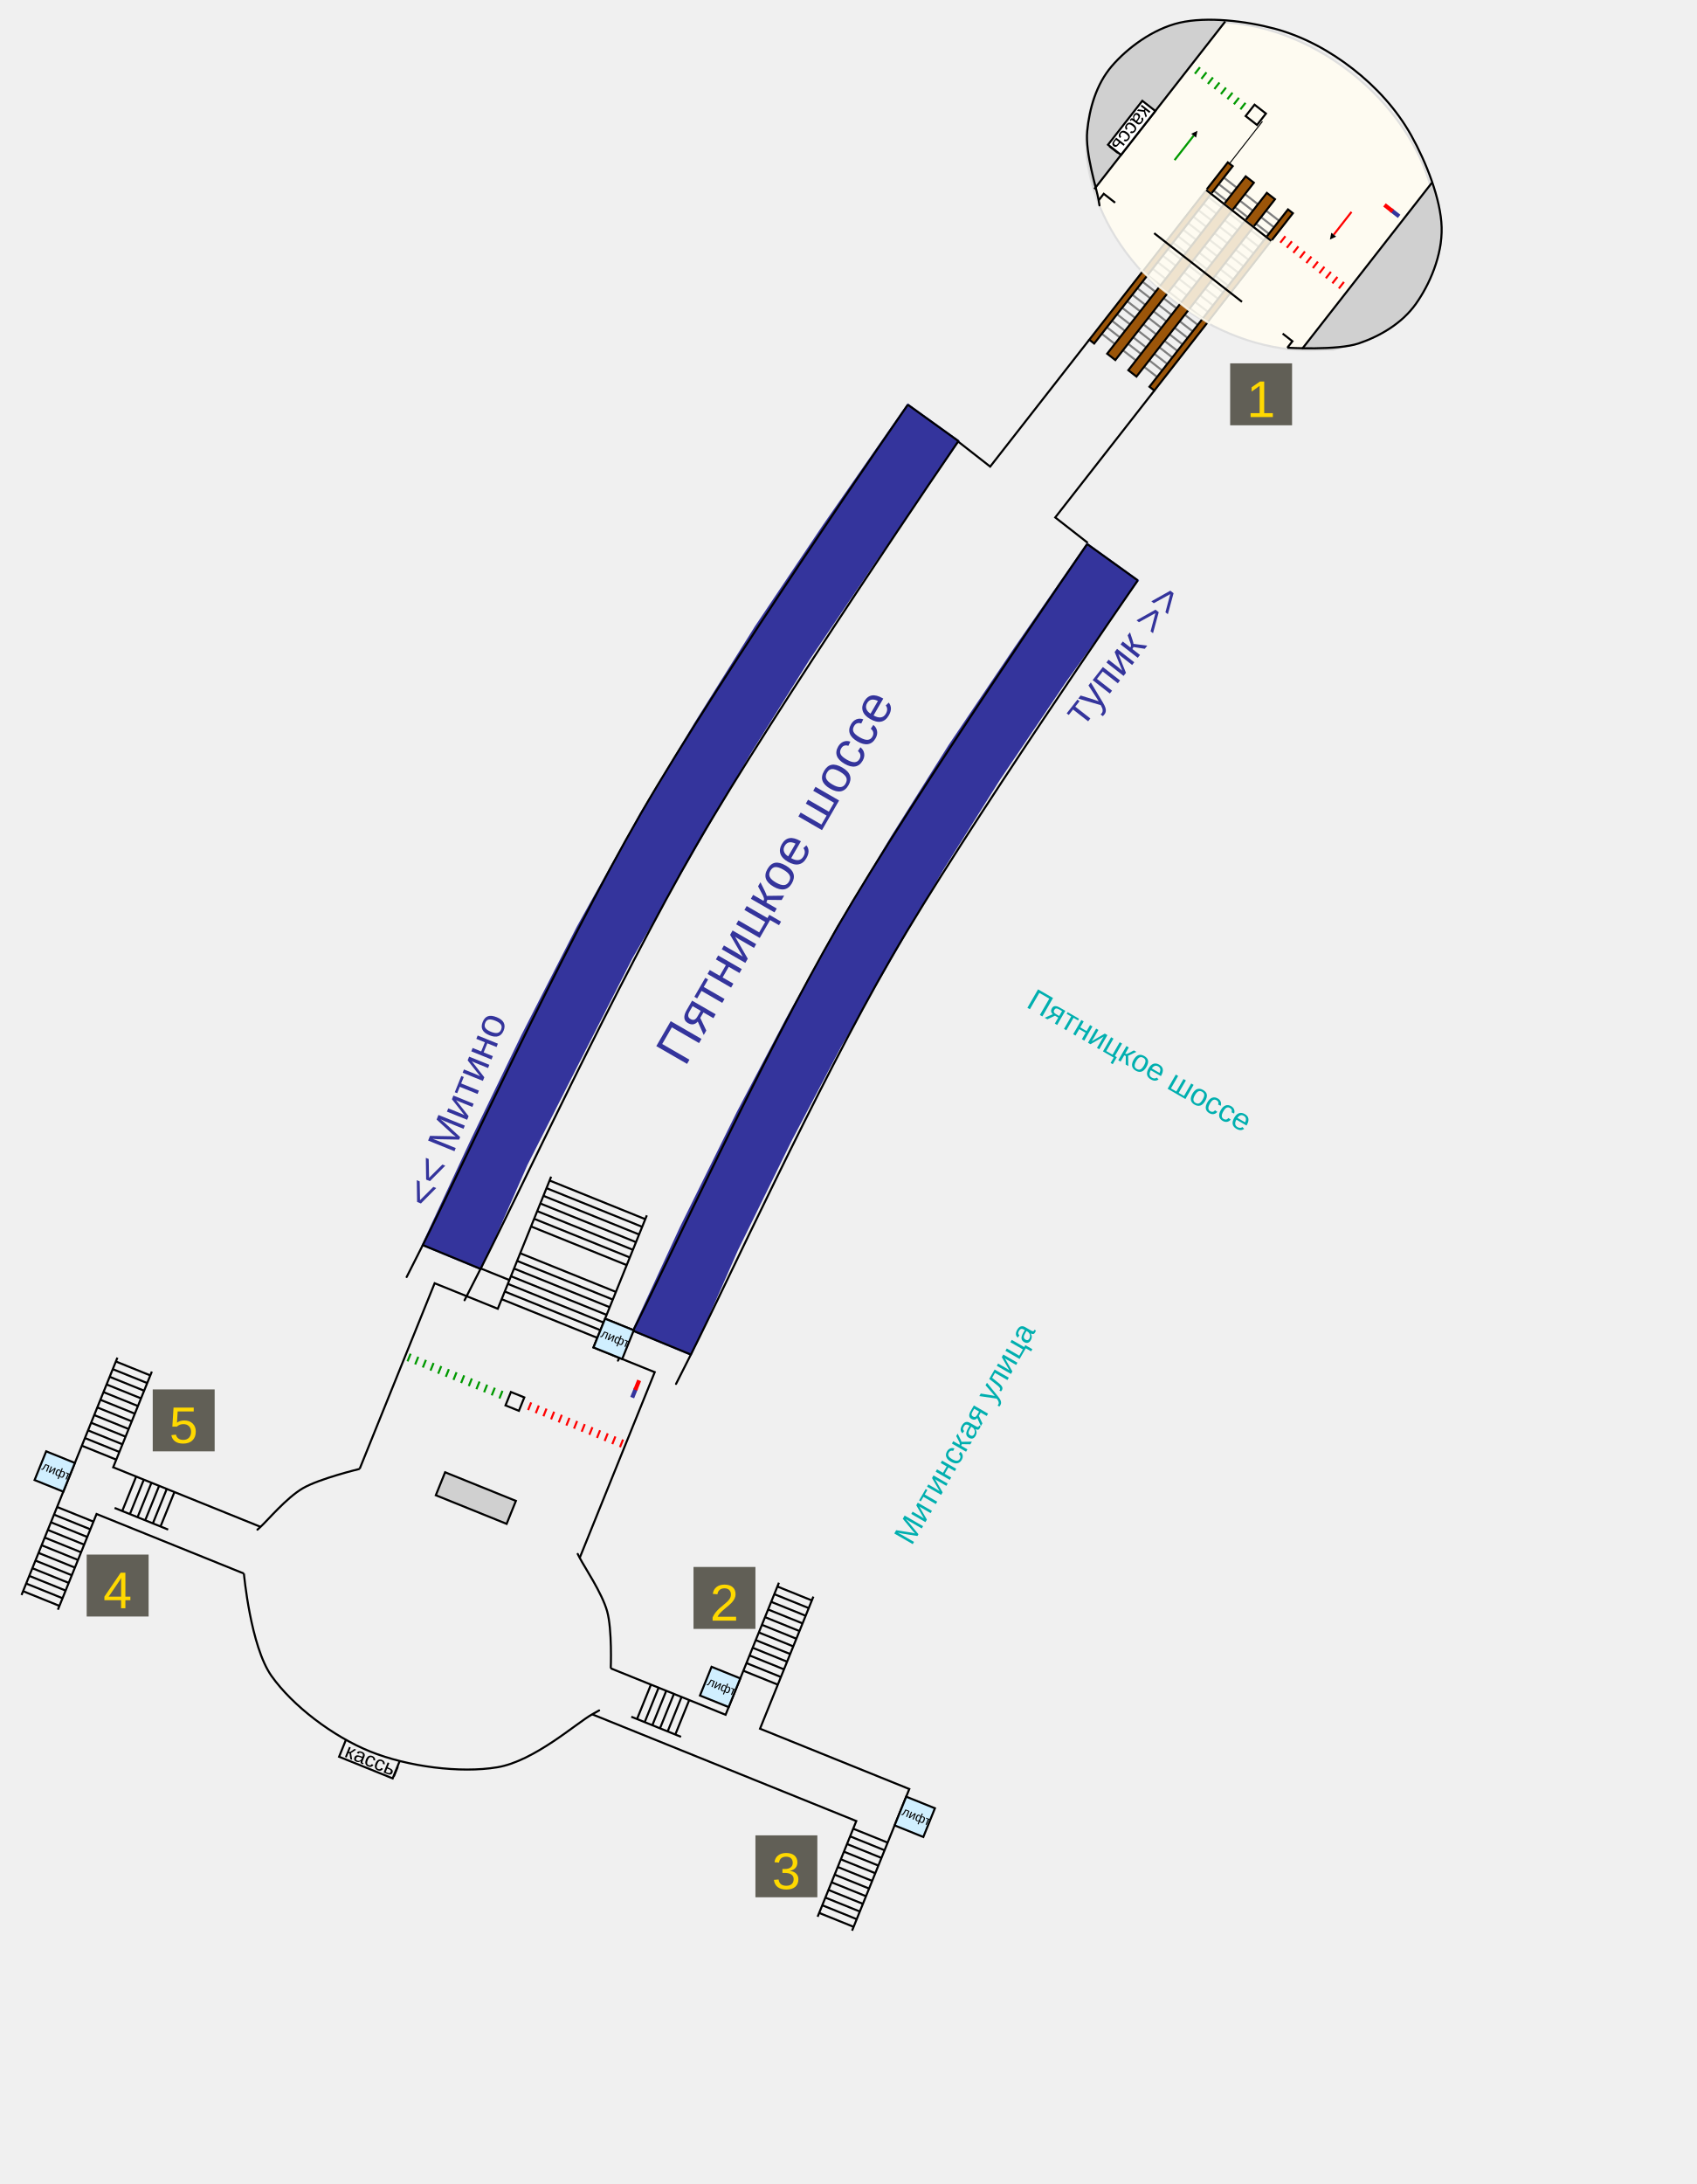
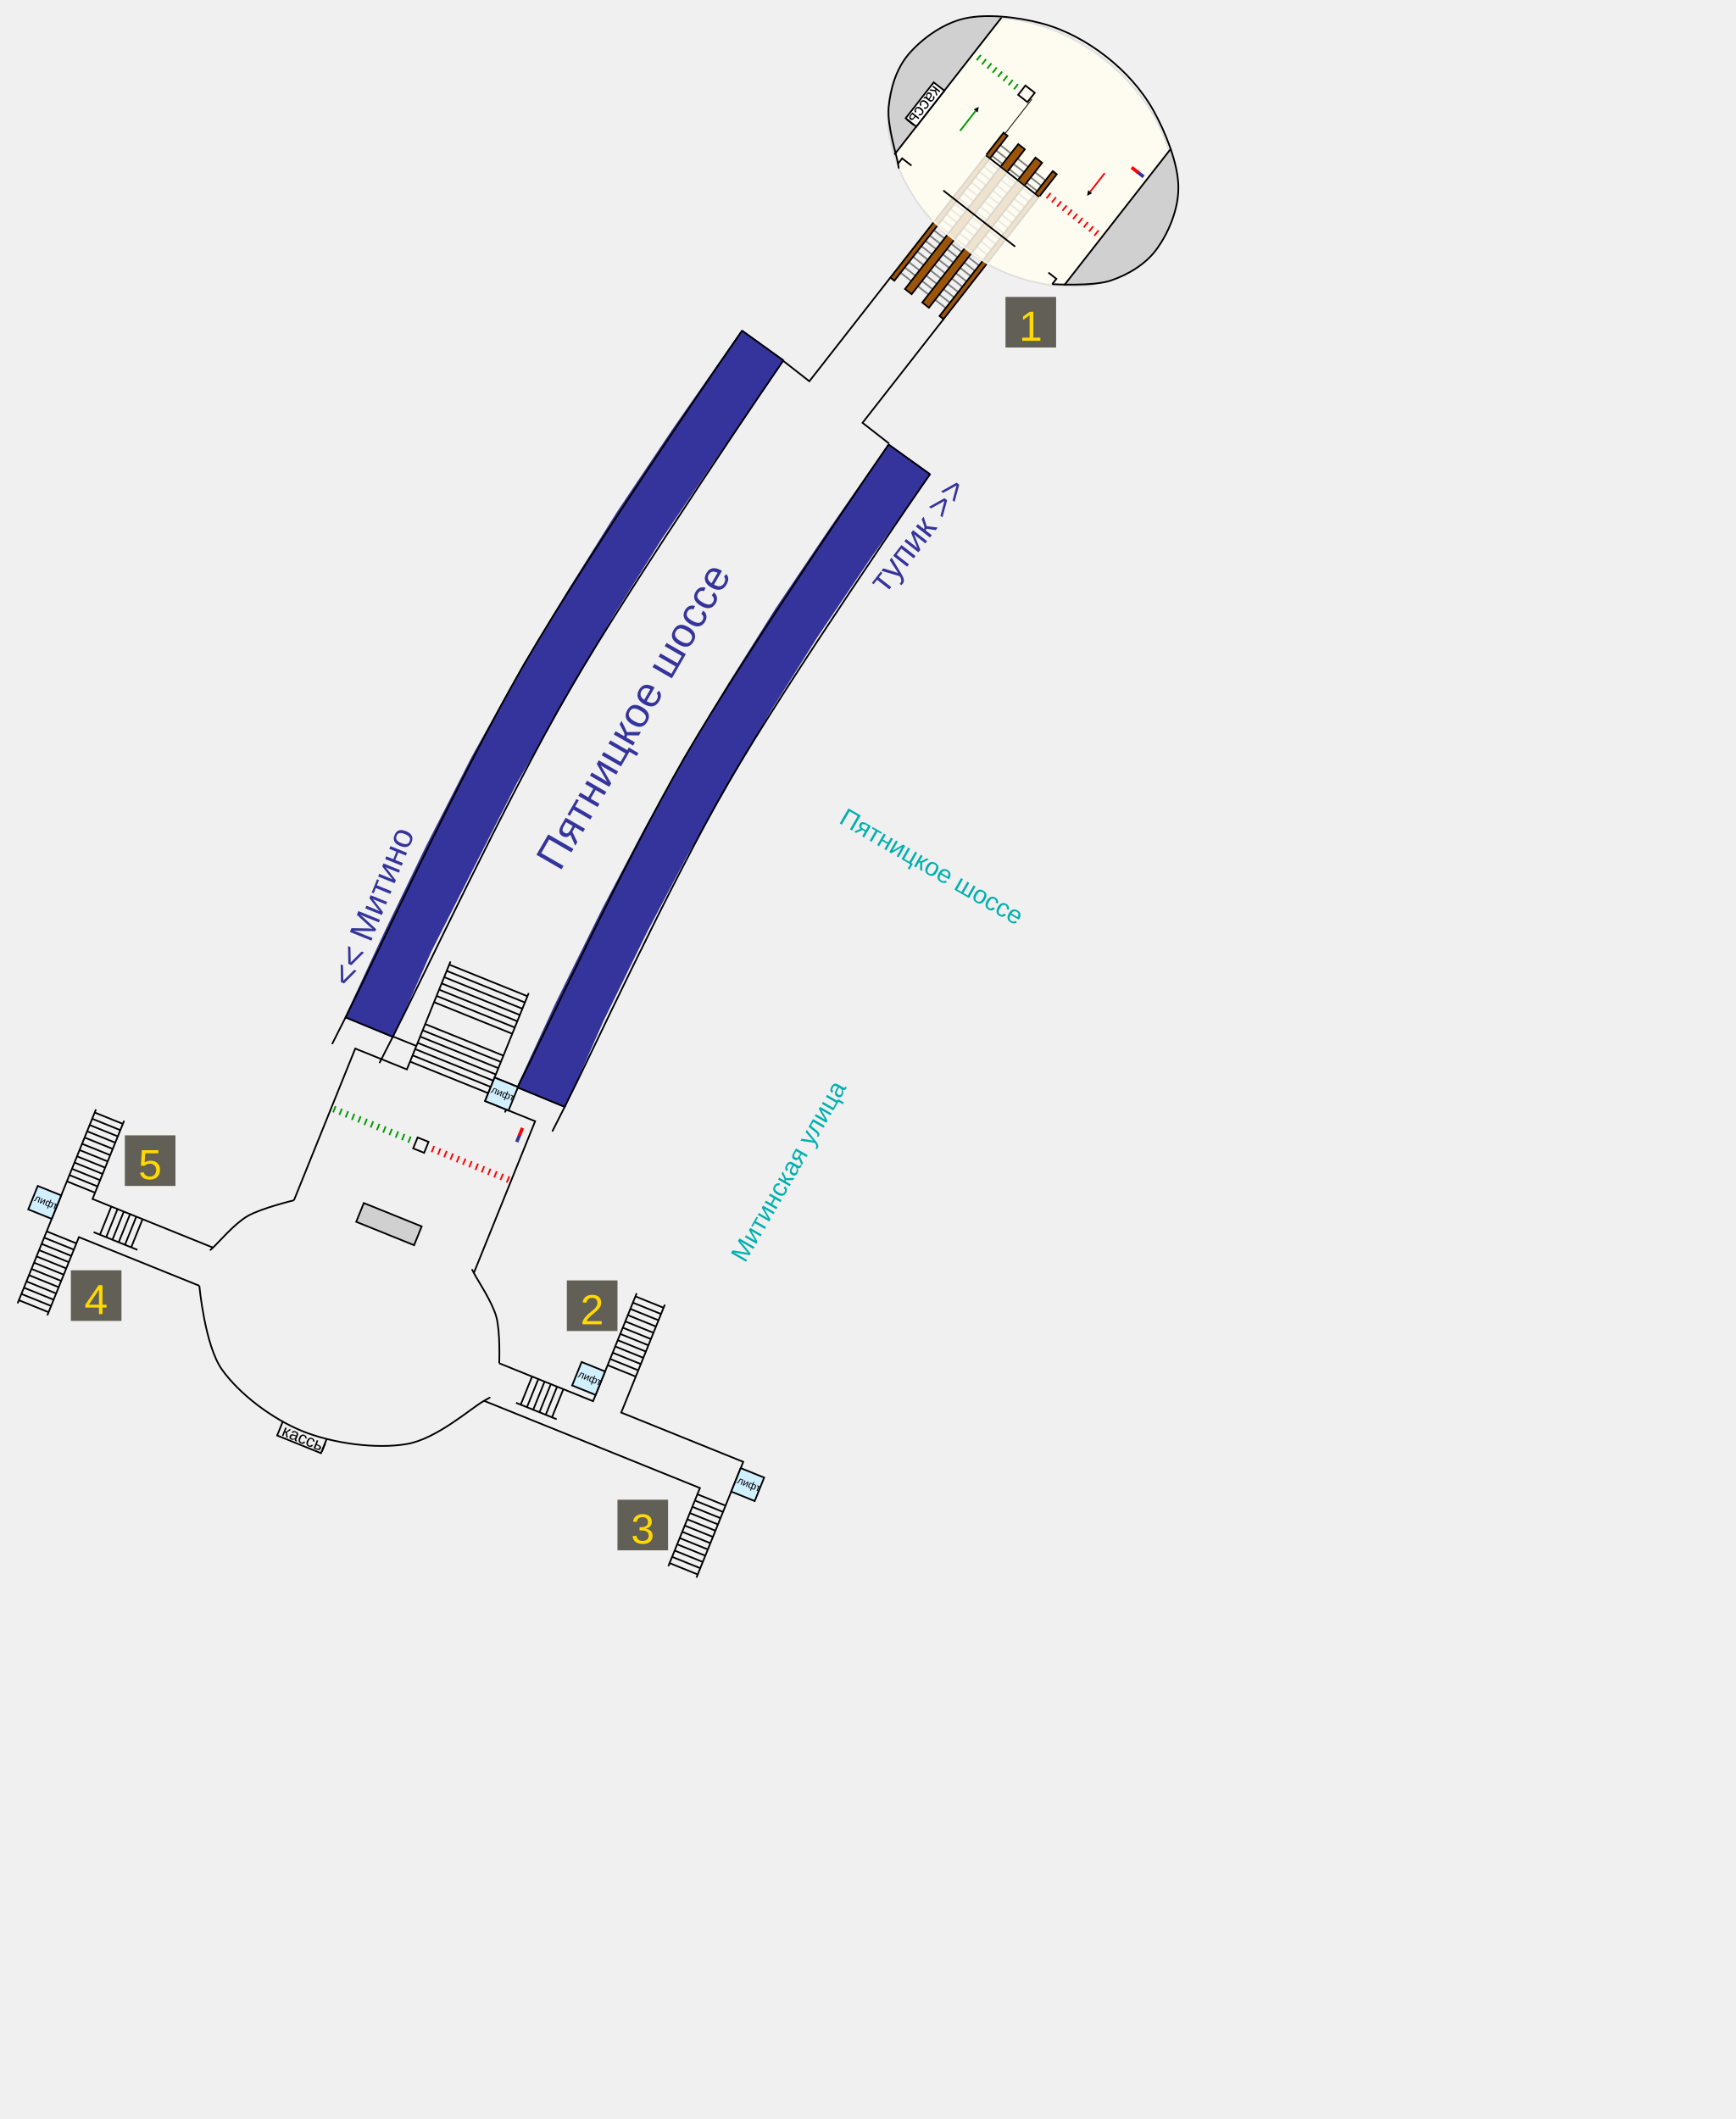
<svg xmlns="http://www.w3.org/2000/svg" baseProfile="full" height="100%" version="1.1" width="100%">
  <defs>
    <marker id="id273" markerHeight="3" markerUnits="strokeWidth" markerWidth="4" orient="auto" refX="0" refY="5" viewBox="0,0,10,10">
      <path d="M 0 0 L 10 5 L 0 10 z" />
    </marker>
  </defs>
-   <g>
+   <g transform="scale(0.5)">
    <rect fill="none" height="950" stroke="none" stroke-width="0" width="710" x="0" y="0" />
    <g transform="rotate(-60.0,355,475)">
      <polygon fill="#34349c" points="169,409 226,404 281,400 340,397 403,396 454,397 509,399 568,403 639,409 636,439 564,433 508,429 454,427 403,427 340,427 283,430 228,433 173,439" stroke="#34349c" stroke-width="1" />
      <polygon fill="#34349c" points="184,518 239,513 301,509 352,507 403,506 454,507 506,509 563,513 624,518 621,548 561,542 504,538 452,536 403,536 353,536 302,538 243,542 188,548" stroke="#34349c" stroke-width="1" />
      <polyline fill="none" points="173,439 169,409" stroke="#000000" stroke-width="1" />
      <polyline fill="none" points="639,409 636,439" stroke="#000000" stroke-width="1" />
      <polyline fill="none" points="621,548 624,518" stroke="#000000" stroke-width="1" />
      <polyline fill="none" points="188,548 184,518" stroke="#000000" stroke-width="1" />
      <path d="M169,409 C169,409 130.0,411.167 169,409 C208.0,406.833 324.667,396 403,396 C481.333,396 639,409 639,409 " fill="none" stroke="#000000" stroke-width="1" />
      <path d="M173,439 C173,439 134.667,441.0 173,439 C211.333,437.0 325.833,427 403,427 C480.167,427 636,439 636,439 " fill="none" stroke="#000000" stroke-width="1" />
      <path d="M184,518 C184,518 147.5,520.0 184,518 C220.5,516.0 329.667,506 403,506 C476.333,506 624,518 624,518 " fill="none" stroke="#000000" stroke-width="1" />
      <path d="M188,548 C188,548 152.167,550.0 188,548 C223.833,546.0 330.833,536 403,536 C475.167,536 621,548 621,548 " fill="none" stroke="#000000" stroke-width="1" />
      <text fill="#34349c" font-family="Arial" font-size="20" stroke="none" stroke-width="0" transform="rotate(-8.0,183,384)" x="183" y="404.0">&lt;&lt; Митино</text>
      <text fill="#34349c" font-family="Arial" font-size="20" stroke="none" stroke-width="0" transform="rotate(8.0,549,541)" x="549" y="561.0">тупик &gt;&gt;</text>
      <text fill="#34349c" font-family="Arial" font-size="25" stroke="none" stroke-width="0" x="307" y="476.0">Пятницкое шоссе</text>
    </g>
    <g transform="rotate(-68.0,355,475)">
      <polyline fill="none" points="180,494 180,479" stroke="#000000" stroke-width="1" />
      <polyline fill="none" points="234,479 165,479 165,511 68,511" stroke="#000000" stroke-width="1" />
      <polyline fill="none" points="180,414 180,429" stroke="#000000" stroke-width="1" />
      <polyline fill="none" points="234,429 165,429 165,396 68,396" stroke="#000000" stroke-width="1" />
      <polyline fill="none" points="24,545 24,605 93,605" stroke="#000000" stroke-width="1" />
      <polyline fill="none" points="93,623 24,623 24,701 -50,701" stroke="#000000" stroke-width="1" />
      <polyline fill="none" points="-50,683 0,683 0,545" stroke="#000000" stroke-width="1" />
      <polyline fill="none" points="0,363 0,286 -50,286" stroke="#000000" stroke-width="1" />
      <polyline fill="none" points="-50,267 74,267" stroke="#000000" stroke-width="1" />
      <polyline fill="none" points="74,285 24,285 24,362" stroke="#000000" stroke-width="1" />
      <polyline fill="none" points="6,589 6,563" stroke="#000000" stroke-width="1" />
      <polyline fill="none" points="6,321 6,293" stroke="#000000" stroke-width="1" />
      <path d="M24,362 C24,362 19.833,360.0 24,362 C28.167,364.0 41.667,368.333 49,374 C56.333,379.667 68,396 68,396 " fill="none" stroke="#000000" stroke-width="1" />
      <path d="M68,511 C68,511 71.167,507.333 68,511 C64.833,514.667 56.333,527.333 49,533 C41.667,538.667 24,545 24,545 " fill="none" stroke="#000000" stroke-width="1" />
      <path d="M0,545 C0,545 6.833,550.5 0,545 C-6.833,539.5 -31.5,527.5 -41,512 C-50.5,496.5 -57,471.667 -57,452 C-57,432.333 -50.5,408.833 -41,394 C-31.5,379.167 0,363 0,363 " fill="none" stroke="#000000" stroke-width="1" />
      <line stroke="#000000" stroke-width="1" x1="91" x2="91" y1="605" y2="623" />
      <line stroke="#000000" stroke-width="1" x1="87" x2="87" y1="605" y2="623" />
      <line stroke="#000000" stroke-width="1" x1="83" x2="83" y1="605" y2="623" />
      <line stroke="#000000" stroke-width="1" x1="79" x2="79" y1="605" y2="623" />
      <line stroke="#000000" stroke-width="1" x1="75" x2="75" y1="605" y2="623" />
      <line stroke="#000000" stroke-width="1" x1="71" x2="71" y1="605" y2="623" />
      <line stroke="#000000" stroke-width="1" x1="67" x2="67" y1="605" y2="623" />
      <line stroke="#000000" stroke-width="1" x1="63" x2="63" y1="605" y2="623" />
      <line stroke="#000000" stroke-width="1" x1="59" x2="59" y1="605" y2="623" />
      <line stroke="#000000" stroke-width="1" x1="55" x2="55" y1="605" y2="623" />
      <line stroke="#000000" stroke-width="1" x1="51" x2="51" y1="605" y2="623" />
      <line stroke="#000000" stroke-width="1" x1="47" x2="47" y1="605" y2="623" />
      <line stroke="#000000" stroke-width="1" x1="-48" x2="-48" y1="683" y2="701" />
      <line stroke="#000000" stroke-width="1" x1="-44" x2="-44" y1="683" y2="701" />
      <line stroke="#000000" stroke-width="1" x1="-40" x2="-40" y1="683" y2="701" />
      <line stroke="#000000" stroke-width="1" x1="-36" x2="-36" y1="683" y2="701" />
      <line stroke="#000000" stroke-width="1" x1="-32" x2="-32" y1="683" y2="701" />
      <line stroke="#000000" stroke-width="1" x1="-28" x2="-28" y1="683" y2="701" />
      <line stroke="#000000" stroke-width="1" x1="-24" x2="-24" y1="683" y2="701" />
      <line stroke="#000000" stroke-width="1" x1="-20" x2="-20" y1="683" y2="701" />
      <line stroke="#000000" stroke-width="1" x1="-16" x2="-16" y1="683" y2="701" />
      <line stroke="#000000" stroke-width="1" x1="-12" x2="-12" y1="683" y2="701" />
      <line stroke="#000000" stroke-width="1" x1="-8" x2="-8" y1="683" y2="701" />
      <line stroke="#000000" stroke-width="1" x1="-4" x2="-4" y1="683" y2="701" />
      <line stroke="#000000" stroke-width="1" x1="72" x2="72" y1="285" y2="267" />
      <line stroke="#000000" stroke-width="1" x1="68" x2="68" y1="285" y2="267" />
      <line stroke="#000000" stroke-width="1" x1="64" x2="64" y1="285" y2="267" />
      <line stroke="#000000" stroke-width="1" x1="60" x2="60" y1="285" y2="267" />
      <line stroke="#000000" stroke-width="1" x1="56" x2="56" y1="285" y2="267" />
      <line stroke="#000000" stroke-width="1" x1="52" x2="52" y1="285" y2="267" />
      <line stroke="#000000" stroke-width="1" x1="48" x2="48" y1="285" y2="267" />
      <line stroke="#000000" stroke-width="1" x1="44" x2="44" y1="285" y2="267" />
      <line stroke="#000000" stroke-width="1" x1="40" x2="40" y1="285" y2="267" />
      <line stroke="#000000" stroke-width="1" x1="36" x2="36" y1="285" y2="267" />
      <line stroke="#000000" stroke-width="1" x1="32" x2="32" y1="285" y2="267" />
      <line stroke="#000000" stroke-width="1" x1="28" x2="28" y1="285" y2="267" />
      <line stroke="#000000" stroke-width="1" x1="-48" x2="-48" y1="286" y2="267" />
      <line stroke="#000000" stroke-width="1" x1="-44" x2="-44" y1="286" y2="267" />
      <line stroke="#000000" stroke-width="1" x1="-40" x2="-40" y1="286" y2="267" />
      <line stroke="#000000" stroke-width="1" x1="-36" x2="-36" y1="286" y2="267" />
      <line stroke="#000000" stroke-width="1" x1="-32" x2="-32" y1="286" y2="267" />
      <line stroke="#000000" stroke-width="1" x1="-28" x2="-28" y1="286" y2="267" />
      <line stroke="#000000" stroke-width="1" x1="-24" x2="-24" y1="286" y2="267" />
      <line stroke="#000000" stroke-width="1" x1="-20" x2="-20" y1="286" y2="267" />
      <line stroke="#000000" stroke-width="1" x1="-16" x2="-16" y1="286" y2="267" />
      <line stroke="#000000" stroke-width="1" x1="-12" x2="-12" y1="286" y2="267" />
      <line stroke="#000000" stroke-width="1" x1="-8" x2="-8" y1="286" y2="267" />
      <line stroke="#000000" stroke-width="1" x1="-4" x2="-4" y1="286" y2="267" />
      <line stroke="#000000" stroke-width="1" x1="170" x2="170" y1="479" y2="429" />
      <line stroke="#000000" stroke-width="1" x1="174" x2="174" y1="479" y2="429" />
      <line stroke="#000000" stroke-width="1" x1="178" x2="178" y1="479" y2="429" />
      <line stroke="#000000" stroke-width="1" x1="182" x2="182" y1="479" y2="429" />
      <line stroke="#000000" stroke-width="1" x1="186" x2="186" y1="479" y2="429" />
      <line stroke="#000000" stroke-width="1" x1="190" x2="190" y1="479" y2="429" />
      <line stroke="#000000" stroke-width="1" x1="194" x2="194" y1="479" y2="429" />
      <line stroke="#000000" stroke-width="1" x1="208" x2="208" y1="479" y2="429" />
      <line stroke="#000000" stroke-width="1" x1="212" x2="212" y1="479" y2="429" />
      <line stroke="#000000" stroke-width="1" x1="216" x2="216" y1="479" y2="429" />
      <line stroke="#000000" stroke-width="1" x1="220" x2="220" y1="479" y2="429" />
      <line stroke="#000000" stroke-width="1" x1="224" x2="224" y1="479" y2="429" />
      <line stroke="#000000" stroke-width="1" x1="228" x2="228" y1="479" y2="429" />
      <line stroke="#000000" stroke-width="1" x1="232" x2="232" y1="479" y2="429" />
      <line stroke="#000000" stroke-width="1" x1="6" x2="24" y1="317" y2="317" />
      <line stroke="#000000" stroke-width="1" x1="6" x2="24" y1="313" y2="313" />
      <line stroke="#000000" stroke-width="1" x1="6" x2="24" y1="309" y2="309" />
      <line stroke="#000000" stroke-width="1" x1="6" x2="24" y1="305" y2="305" />
      <line stroke="#000000" stroke-width="1" x1="6" x2="24" y1="301" y2="301" />
      <line stroke="#000000" stroke-width="1" x1="6" x2="24" y1="297" y2="297" />
      <line stroke="#000000" stroke-width="1" x1="24" x2="6" y1="586" y2="586" />
      <line stroke="#000000" stroke-width="1" x1="24" x2="6" y1="582" y2="582" />
      <line stroke="#000000" stroke-width="1" x1="24" x2="6" y1="578" y2="578" />
      <line stroke="#000000" stroke-width="1" x1="24" x2="6" y1="574" y2="574" />
      <line stroke="#000000" stroke-width="1" x1="24" x2="6" y1="570" y2="570" />
      <line stroke="#000000" stroke-width="1" x1="24" x2="6" y1="566" y2="566" />
      <polygon fill="#d0d0d0" points="70,435 70,472 82,472 82,435" stroke="#000000" stroke-width="1" />
      <polygon fill="#d0efff" points="165,494 165,479 180,479 180,494" stroke="#000000" stroke-width="1" />
      <text fill="#000000" font-family="Arial" font-size="6" stroke="none" stroke-width="0" transform="rotate(90.0,177,480)" x="177" y="486.0">лифт</text>
      <polygon fill="#d0efff" points="4,267 4,252 19,252 19,267" stroke="#000000" stroke-width="1" />
      <text fill="#000000" font-family="Arial" font-size="6" stroke="none" stroke-width="0" transform="rotate(90.0,16,253)" x="16" y="259.0">лифт</text>
      <polygon fill="#d0efff" points="28,605 28,590 43,590 43,605" stroke="#000000" stroke-width="1" />
      <text fill="#000000" font-family="Arial" font-size="6" stroke="none" stroke-width="0" transform="rotate(90.0,40,591)" x="40" y="597.0">лифт</text>
      <polygon fill="#d0efff" points="5,716 5,701 20,701 20,716" stroke="#000000" stroke-width="1" />
      <text fill="#000000" font-family="Arial" font-size="6" stroke="none" stroke-width="0" transform="rotate(90.0,17,702)" x="17" y="708.0">лифт</text>
      <polyline fill="none" points="-56,467 -65,467 -65,439 -56,439" stroke="#000000" stroke-width="1" />
      <text fill="#000000" font-family="Arial" font-size="10" stroke="none" stroke-width="0" transform="rotate(90.0,-54,441)" x="-54" y="451.0">кассы</text>
      <polygon fill="none" points="123,457 130,457 130,450 123,450" stroke="#000000" stroke-width="1" />
      <line stroke="#009900" stroke-width="1" x1="125" x2="129" y1="446" y2="446" />
      <line stroke="#009900" stroke-width="1" x1="125" x2="129" y1="442" y2="442" />
      <line stroke="#009900" stroke-width="1" x1="125" x2="129" y1="438" y2="438" />
      <line stroke="#009900" stroke-width="1" x1="125" x2="129" y1="434" y2="434" />
      <line stroke="#009900" stroke-width="1" x1="125" x2="129" y1="430" y2="430" />
      <line stroke="#009900" stroke-width="1" x1="125" x2="129" y1="426" y2="426" />
      <line stroke="#009900" stroke-width="1" x1="125" x2="129" y1="422" y2="422" />
      <line stroke="#009900" stroke-width="1" x1="125" x2="129" y1="418" y2="418" />
      <line stroke="#009900" stroke-width="1" x1="125" x2="129" y1="414" y2="414" />
      <line stroke="#009900" stroke-width="1" x1="125" x2="129" y1="410" y2="410" />
      <line stroke="#009900" stroke-width="1" x1="125" x2="129" y1="406" y2="406" />
      <line stroke="#009900" stroke-width="1" x1="125" x2="129" y1="402" y2="402" />
      <line stroke="#009900" stroke-width="1" x1="125" x2="129" y1="398" y2="398" />
      <line stroke="#ff0000" stroke-width="1" x1="125" x2="129" y1="461" y2="461" />
      <line stroke="#ff0000" stroke-width="1" x1="125" x2="129" y1="465" y2="465" />
      <line stroke="#ff0000" stroke-width="1" x1="125" x2="129" y1="469" y2="469" />
      <line stroke="#ff0000" stroke-width="1" x1="125" x2="129" y1="473" y2="473" />
      <line stroke="#ff0000" stroke-width="1" x1="125" x2="129" y1="477" y2="477" />
      <line stroke="#ff0000" stroke-width="1" x1="125" x2="129" y1="481" y2="481" />
      <line stroke="#ff0000" stroke-width="1" x1="125" x2="129" y1="485" y2="485" />
      <line stroke="#ff0000" stroke-width="1" x1="125" x2="129" y1="489" y2="489" />
      <line stroke="#ff0000" stroke-width="1" x1="125" x2="129" y1="493" y2="493" />
      <line stroke="#ff0000" stroke-width="1" x1="125" x2="129" y1="497" y2="497" />
      <line stroke="#ff0000" stroke-width="1" x1="125" x2="129" y1="501" y2="501" />
      <line stroke="#ff0000" stroke-width="1" x1="125" x2="129" y1="505" y2="505" />
      <line stroke="#ff0000" stroke-width="1" x1="125" x2="129" y1="509" y2="509" />
      <polygon fill="#34349c" points="154,506 150,506 150,505 154,505" stroke="#34349c" stroke-width="1" />
      <polygon fill="#ff0000" points="158,506 154,506 154,505 158,505" stroke="#ff0000" stroke-width="1" />
    </g>
    <g transform="rotate(-60.0,355,475)" />
    <g transform="rotate(-52.0,355,475)">
      <ellipse cx="816" cy="440" fill="#fefbf1" rx="70.0" ry="93.0" stroke="#dfdfdf" stroke-width="1" />
      <polyline fill="none" points="628,480 628,460 706,460" stroke="#000000" stroke-width="1" />
      <polyline fill="none" points="628,400 628,420 706,420" stroke="#000000" stroke-width="1" />
      <polygon fill="#d0d0d0" points="765,377 868,377 859,365 847,356 834,350 817,347 799,350 787,356 775,365" stroke="#d0d0d0" stroke-width="1" />
      <polygon fill="#d0d0d0" points="766,504 868,504 859,516 847,526 834,531 817,534 799,531 787,525 775,516" stroke="#d0d0d0" stroke-width="1" />
      <polyline fill="none" points="868,377 765,377" stroke="#000000" stroke-width="1" />
      <polyline fill="none" points="766,504 868,504" stroke="#000000" stroke-width="1" />
      <polyline fill="none" points="762,498 766,498 766,492" stroke="#000000" stroke-width="1" />
      <polyline fill="none" points="766,389 766,382 762,382" stroke="#000000" stroke-width="1" />
      <path d="M762,382 C762,382 758.167,386.167 762,382 C765.833,377.833 775.833,362.833 785,357 C794.167,351.167 805.5,346.5 817,347 C828.5,347.5 843.5,351.5 854,360 C864.5,368.5 874.333,384.667 880,398 C885.667,411.333 888,426.0 888,440 C888,454.0 885.667,468.5 880,482 C874.333,495.5 864.5,512.333 854,521 C843.5,529.667 828.5,533.5 817,534 C805.5,534.5 794.167,530.0 785,524 C775.833,518.0 762,498 762,498 " fill="none" stroke="#000000" stroke-width="1" />
      <line stroke="#7f7f7f" stroke-width="1" x1="808" x2="808" y1="457" y2="423" />
      <line stroke="#7f7f7f" stroke-width="1" x1="804" x2="804" y1="457" y2="423" />
      <line stroke="#7f7f7f" stroke-width="1" x1="800" x2="800" y1="457" y2="423" />
      <line stroke="#7f7f7f" stroke-width="1" x1="796" x2="796" y1="457" y2="423" />
      <line stroke="#7f7f7f" stroke-width="1" x1="792" x2="792" y1="457" y2="423" />
      <line stroke="#7f7f7f" stroke-width="1" x1="788" x2="788" y1="457" y2="423" />
      <line stroke="#7f7f7f" stroke-width="1" x1="784" x2="784" y1="457" y2="423" />
      <line stroke="#7f7f7f" stroke-width="1" x1="780" x2="780" y1="457" y2="423" />
      <line stroke="#7f7f7f" stroke-width="1" x1="776" x2="776" y1="457" y2="423" />
      <line stroke="#7f7f7f" stroke-width="1" x1="772" x2="772" y1="457" y2="423" />
      <line stroke="#7f7f7f" stroke-width="1" x1="768" x2="768" y1="457" y2="423" />
      <line stroke="#7f7f7f" stroke-width="1" x1="764" x2="764" y1="457" y2="423" />
      <line stroke="#7f7f7f" stroke-width="1" x1="760" x2="760" y1="457" y2="423" />
      <line stroke="#7f7f7f" stroke-width="1" x1="756" x2="756" y1="457" y2="423" />
      <line stroke="#7f7f7f" stroke-width="1" x1="752" x2="752" y1="457" y2="423" />
      <line stroke="#7f7f7f" stroke-width="1" x1="748" x2="748" y1="457" y2="423" />
      <line stroke="#7f7f7f" stroke-width="1" x1="744" x2="744" y1="457" y2="423" />
      <line stroke="#7f7f7f" stroke-width="1" x1="740" x2="740" y1="457" y2="423" />
      <line stroke="#7f7f7f" stroke-width="1" x1="736" x2="736" y1="457" y2="423" />
      <line stroke="#7f7f7f" stroke-width="1" x1="732" x2="732" y1="457" y2="423" />
      <line stroke="#7f7f7f" stroke-width="1" x1="728" x2="728" y1="457" y2="423" />
      <line stroke="#7f7f7f" stroke-width="1" x1="724" x2="724" y1="457" y2="423" />
      <line stroke="#7f7f7f" stroke-width="1" x1="720" x2="720" y1="457" y2="423" />
      <line stroke="#7f7f7f" stroke-width="1" x1="716" x2="716" y1="457" y2="423" />
      <line stroke="#7f7f7f" stroke-width="1" x1="712" x2="712" y1="457" y2="423" />
      <polygon fill="#9b5509" points="815,423 706,423 706,420 815,420" stroke="#000000" stroke-width="1" />
      <polygon fill="#9b5509" points="815,431 815,436 706,436 706,431" stroke="#000000" stroke-width="1" />
      <polygon fill="#9b5509" points="815,444 815,449 706,449 706,444" stroke="#000000" stroke-width="1" />
      <polygon fill="#9b5509" points="815,457 706,457 706,460 815,460" stroke="#000000" stroke-width="1" />
    </g>
    <g fill="#9b5509" fill-opacity="0.85" stroke="#000000" stroke-opacity="0.85" transform="rotate(-52.0,355,475)">
      <polygon fill="#fefbf1" points="747,431 747,449 748,461 798,461 798,419 748,419" stroke="#fefbf1" stroke-width="1" />
    </g>
    <g fill="#fefbf1" fill-opacity="1.0" stroke="#fefbf1" stroke-opacity="1.0" transform="rotate(-52.0,355,475)">
      <polyline fill="none" points="766,467 766,413" stroke="#000000" stroke-width="1" />
      <polyline fill="none" points="798,460 798,420" stroke="#000000" stroke-width="1" />
      <polygon fill="#ffffff" points="786,369 813,369 813,377 786,377" stroke="#000000" stroke-width="1" />
      <text fill="#000000" font-family="Arial" font-size="10" stroke="none" stroke-width="0" transform="rotate(-180.0,812,380)" x="812" y="390.0">кассы</text>
      <polyline fill="none" points="815,421 841,421" stroke="#000000" stroke-width="0.5" />
      <polygon fill="none" points="845,413 838,413 838,420 845,420" stroke="#000000" stroke-width="1" />
      <line stroke="#009900" stroke-width="1" x1="843" x2="839" y1="381" y2="381" />
      <line stroke="#009900" stroke-width="1" x1="843" x2="839" y1="385" y2="385" />
      <line stroke="#009900" stroke-width="1" x1="843" x2="839" y1="389" y2="389" />
      <line stroke="#009900" stroke-width="1" x1="843" x2="839" y1="393" y2="393" />
      <line stroke="#009900" stroke-width="1" x1="843" x2="839" y1="397" y2="397" />
      <line stroke="#009900" stroke-width="1" x1="843" x2="839" y1="401" y2="401" />
      <line stroke="#009900" stroke-width="1" x1="843" x2="839" y1="405" y2="405" />
      <line stroke="#009900" stroke-width="1" x1="843" x2="839" y1="409" y2="409" />
      <line stroke="#ff0000" stroke-width="1" x1="804" x2="800" y1="500" y2="500" />
      <line stroke="#ff0000" stroke-width="1" x1="804" x2="800" y1="496" y2="496" />
      <line stroke="#ff0000" stroke-width="1" x1="804" x2="800" y1="492" y2="492" />
      <line stroke="#ff0000" stroke-width="1" x1="804" x2="800" y1="488" y2="488" />
      <line stroke="#ff0000" stroke-width="1" x1="804" x2="800" y1="484" y2="484" />
      <line stroke="#ff0000" stroke-width="1" x1="804" x2="800" y1="480" y2="480" />
      <line stroke="#ff0000" stroke-width="1" x1="804" x2="800" y1="476" y2="476" />
      <line stroke="#ff0000" stroke-width="1" x1="804" x2="800" y1="472" y2="472" />
      <line stroke="#ff0000" stroke-width="1" x1="804" x2="800" y1="468" y2="468" />
      <line stroke="#ff0000" stroke-width="1" x1="804" x2="800" y1="464" y2="464" />
      <polyline fill="none" marker-end="url(#id273)" points="833,482 819,482" stroke="#ff0000" stroke-width="1" />
      <polyline fill="none" marker-end="url(#id273)" points="800,399 815,399" stroke="#009900" stroke-width="1" />
      <polygon fill="#34349c" points="845,497 845,501 846,501 846,497" stroke="#34349c" stroke-width="1" />
      <polygon fill="#ff0000" points="845,493 845,497 846,497 846,493" stroke="#ff0000" stroke-width="1" />
    </g>
    <g transform="rotate(-60.0,355,475)">
      <text fill="#00afaf" font-family="Arial" font-size="15" stroke="none" stroke-width="0" x="161" y="687.0">Митинская улица</text>
      <text fill="#00afaf" font-family="Arial" font-size="15" stroke="none" stroke-width="0" transform="rotate(90.0,430,604)" x="430" y="619.0">Пятницкое шоссе</text>
    </g>
    <g>
      <rect fill="#615f56" height="30" stroke="none" stroke-width="0" width="30" x="596" y="176" />
      <rect fill="#615f56" height="30" stroke="none" stroke-width="0" width="30" x="336" y="759" />
      <rect fill="#615f56" height="30" stroke="none" stroke-width="0" width="30" x="366" y="889" />
      <rect fill="#615f56" height="30" stroke="none" stroke-width="0" width="30" x="42" y="753" />
      <rect fill="#615f56" height="30" stroke="none" stroke-width="0" width="30" x="74" y="673" />
      <text fill="#ffd900" font-family="Arial" font-size="25" stroke="none" stroke-width="0" x="604" y="202.0">1</text>
      <text fill="#ffd900" font-family="Arial" font-size="25" stroke="none" stroke-width="0" x="344" y="785.0">2</text>
      <text fill="#ffd900" font-family="Arial" font-size="25" stroke="none" stroke-width="0" x="374" y="915.0">3</text>
      <text fill="#ffd900" font-family="Arial" font-size="25" stroke="none" stroke-width="0" x="50" y="779.0">4</text>
      <text fill="#ffd900" font-family="Arial" font-size="25" stroke="none" stroke-width="0" x="82" y="699.0">5</text>
    </g>
  </g>
</svg>
